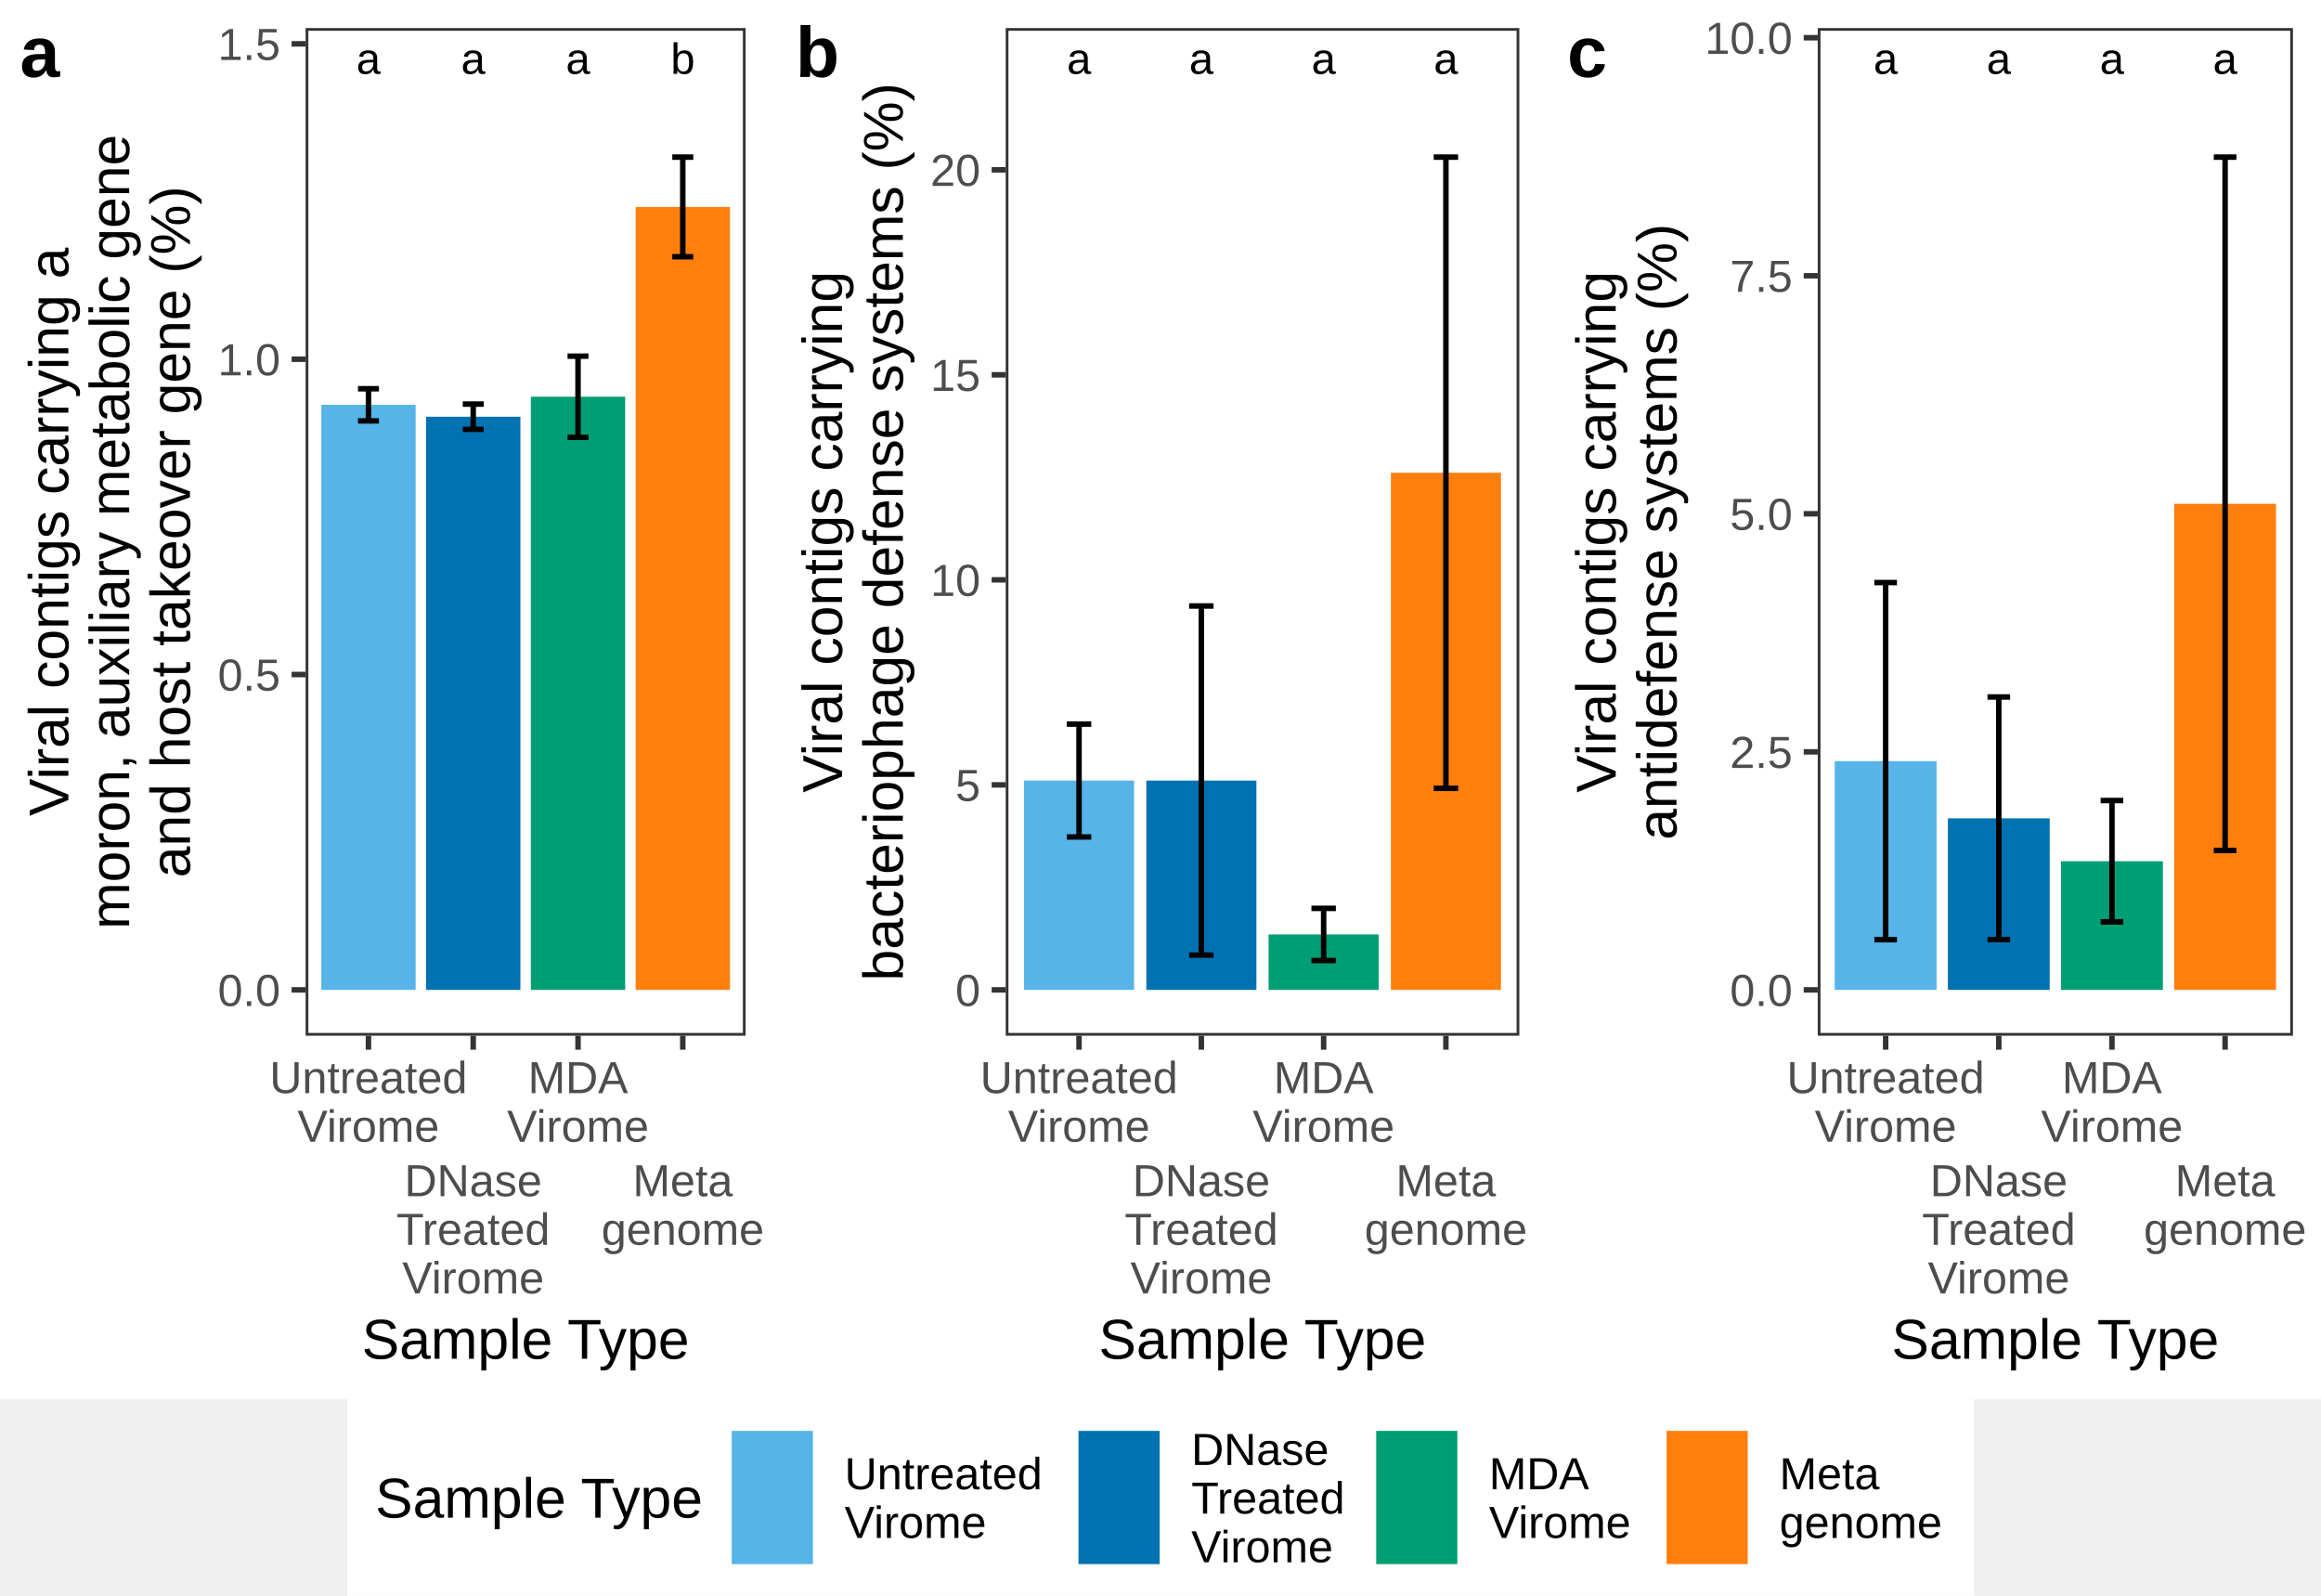
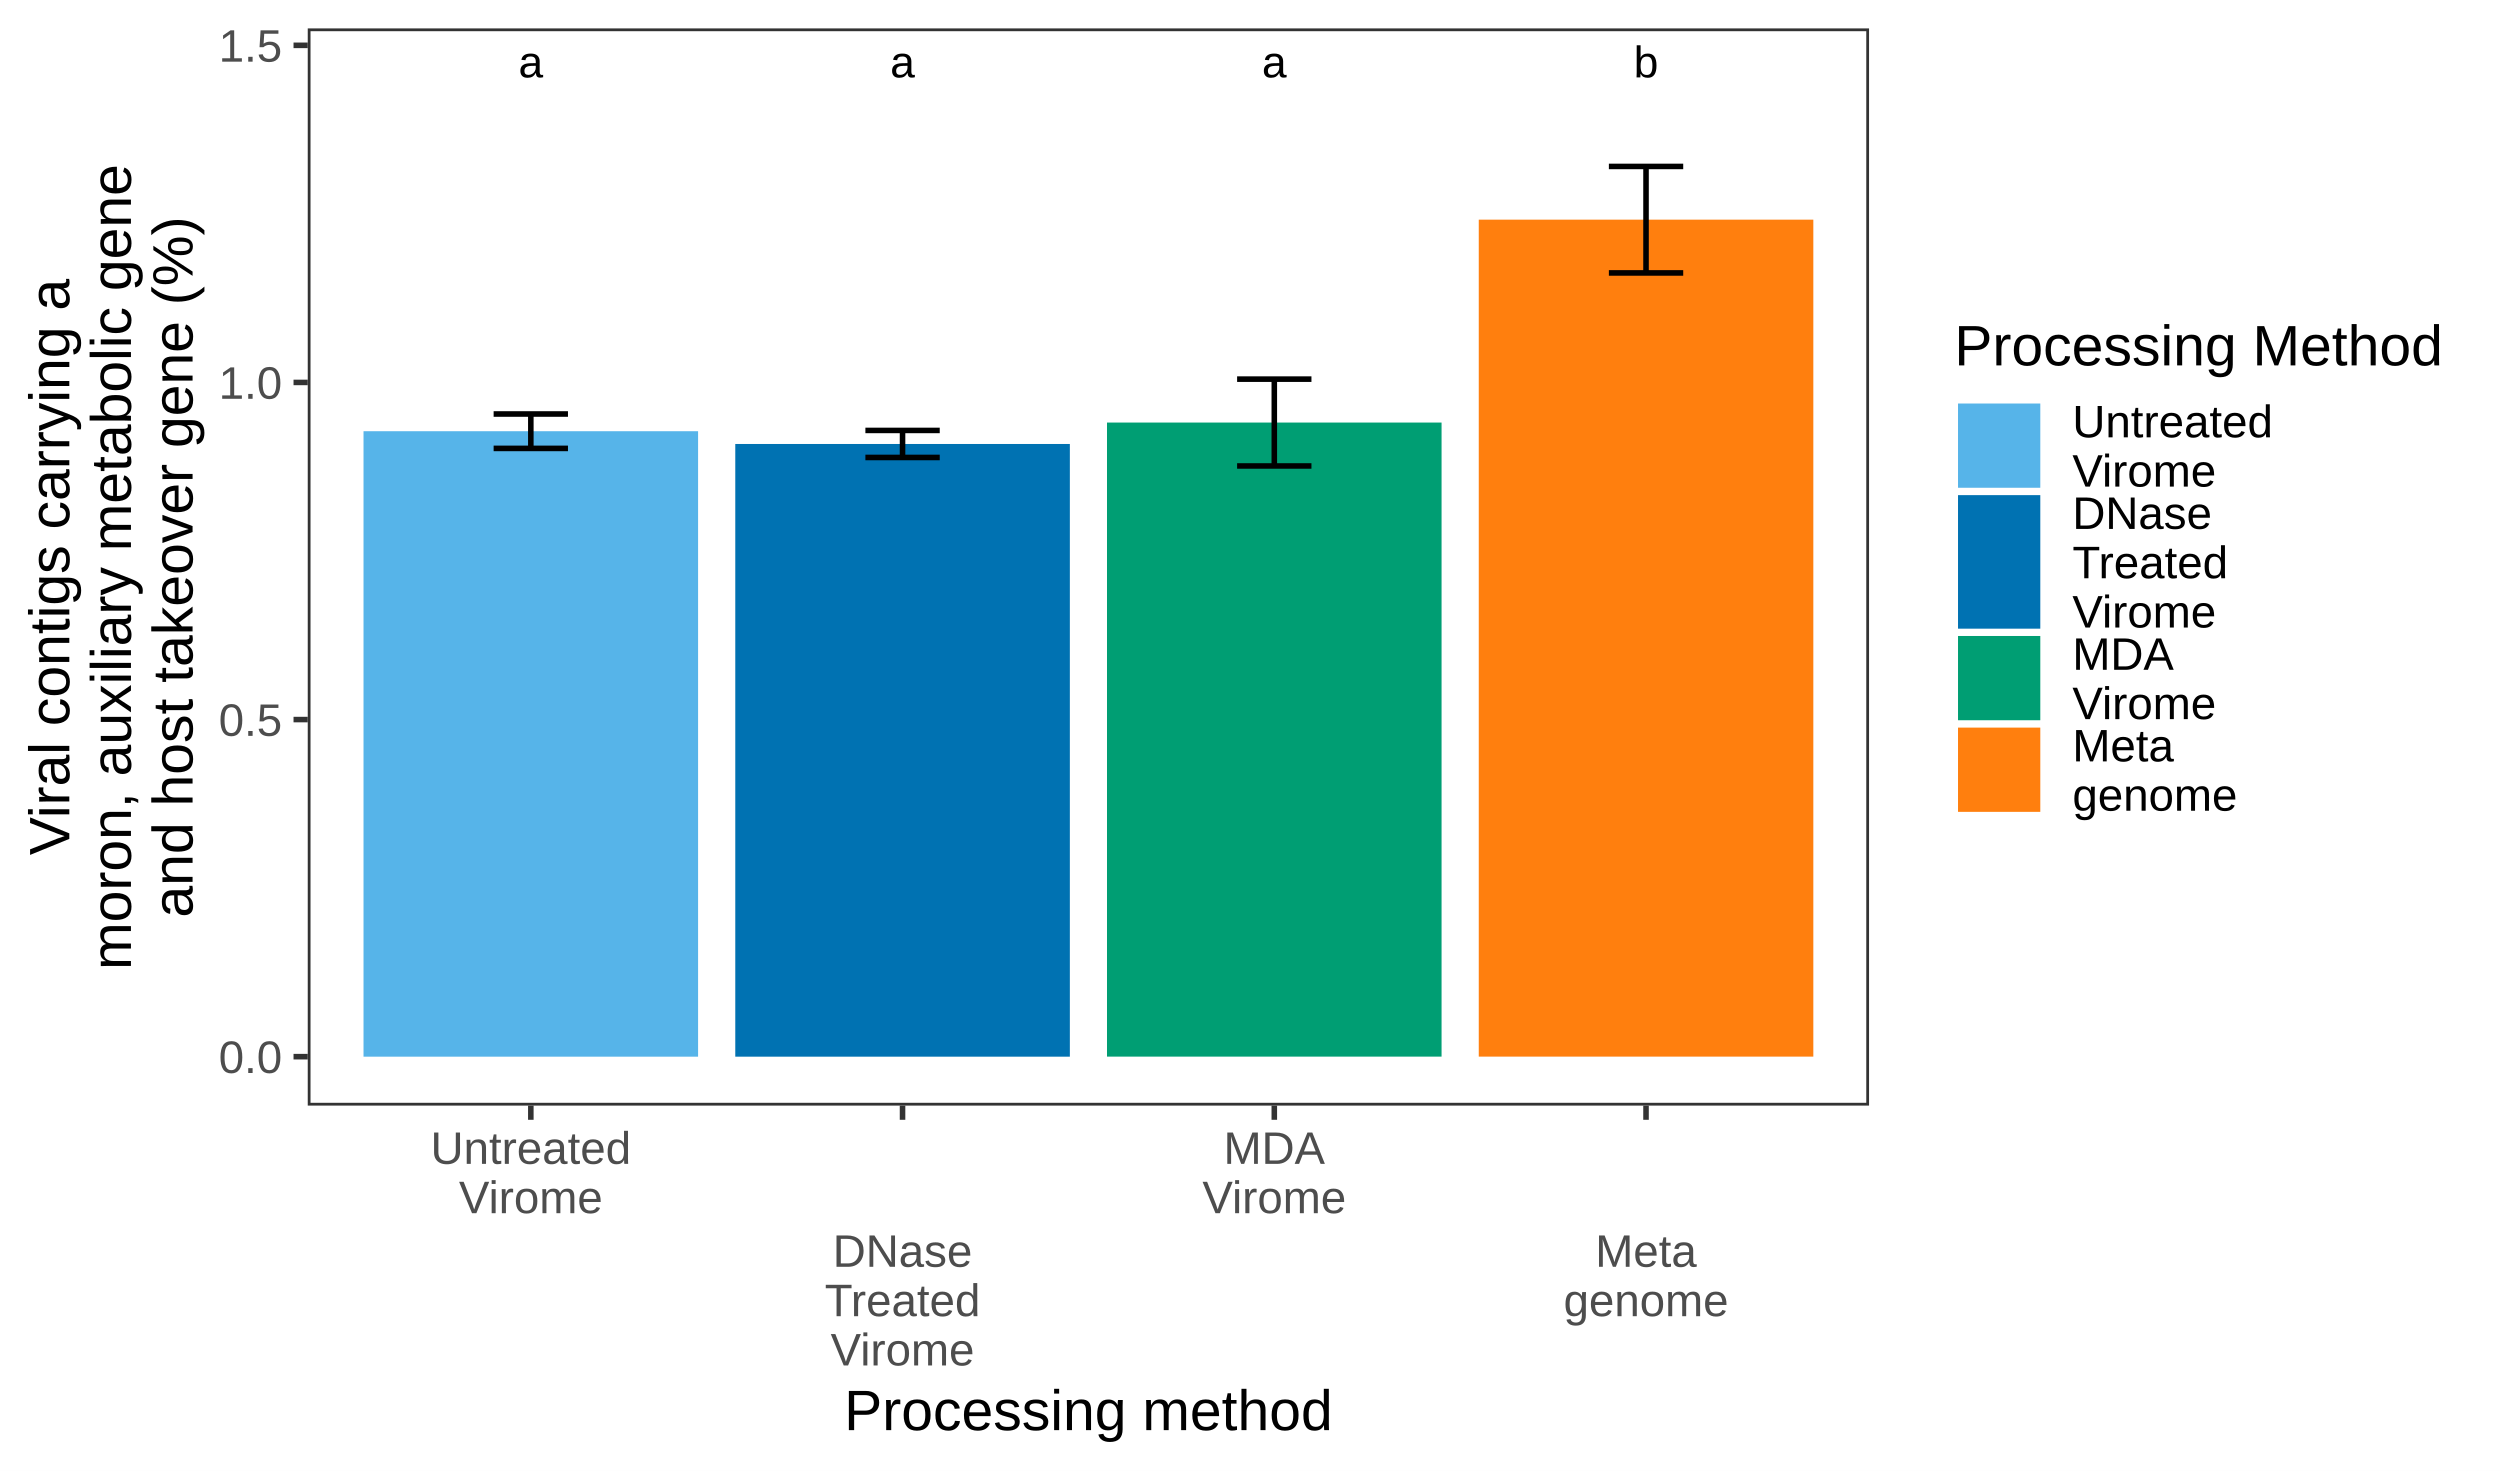
- <svg xmlns="http://www.w3.org/2000/svg" width="453.54pt" height="311.81pt" viewBox="0 0 453.54 311.81">
+ <svg xmlns="http://www.w3.org/2000/svg" width="481.89pt" height="283.46pt" viewBox="0 0 481.89 283.46">
  <g class="svglite">
    <defs>
      <style type="text/css">
    .svglite line, .svglite polyline, .svglite polygon, .svglite path, .svglite rect, .svglite circle {
      fill: none;
      stroke: #000000;
      stroke-linecap: round;
      stroke-linejoin: round;
      stroke-miterlimit: 10.00;
    }
    .svglite text {
      white-space: pre;
    }
    .svglite g.glyphgroup path {
      fill: inherit;
      stroke: none;
    }
  </style>
    </defs>
-     <rect width="100%" height="100%" style="stroke: none; fill: none;" />
+     <rect width="100%" height="100%" style="stroke: none; fill: #FFFFFF;" />
    <defs>
-       <clipPath id="cpMC4wMHw0NTMuNTR8MC4wMHwzMTEuODE=">
-         <rect x="0.00" y="0.00" width="453.54" height="311.81" />
+       <clipPath id="cpMC4wMHw0ODEuODl8MC4wMHwyODMuNDY=">
+         <rect x="0.00" y="0.00" width="481.89" height="283.46" />
      </clipPath>
    </defs>
-     <g clip-path="url(#cpMC4wMHw0NTMuNTR8MC4wMHwzMTEuODE=)">
- </g>
+     <g clip-path="url(#cpMC4wMHw0ODEuODl8MC4wMHwyODMuNDY=)">
+       <rect x="0.00" y="0.00" width="481.89" height="283.46" style="stroke-width: 1.07; stroke: #FFFFFF; fill: #FFFFFF;" />
+     </g>
    <defs>
-       <clipPath id="cpMC4wMHw0NTMuNTR8MC4wMHwyNzMuNDA=">
-         <rect x="0.00" y="0.00" width="453.54" height="273.40" />
+       <clipPath id="cpNTkuMzJ8MzYwLjI3fDUuNDh8MjEzLjEx">
+         <rect x="59.32" y="5.48" width="300.95" height="207.63" />
      </clipPath>
    </defs>
-     <g clip-path="url(#cpMC4wMHw0NTMuNTR8MC4wMHwyNzMuNDA=)">
- </g>
-     <g clip-path="url(#cpMC4wMHw0NTMuNTR8MC4wMHwzMTEuODE=)">
- </g>
-     <defs>
-       <clipPath id="cpMC4wMHwxNTEuMTh8MC4wMHwyNzMuNDA=">
-         <rect x="0" y="0.00" width="151.18" height="273.40" />
-       </clipPath>
-     </defs>
-     <g clip-path="url(#cpMC4wMHwxNTEuMTh8MC4wMHwyNzMuNDA=)">
-       <rect x="0.00" y="-0" width="151.18" height="273.40" style="stroke-width: 1.07; stroke: #FFFFFF; fill: #FFFFFF;" />
+     <g clip-path="url(#cpNTkuMzJ8MzYwLjI3fDUuNDh8MjEzLjEx)">
+       <rect x="59.32" y="5.48" width="300.95" height="207.63" style="stroke-width: 1.07; stroke: none; fill: #FFFFFF;" />
+       <rect x="70.07" y="83.12" width="64.49" height="120.56" style="stroke-width: 1.07; stroke: none; stroke-linecap: butt; stroke-linejoin: miter; fill: #56B4E9;" />
+       <rect x="141.73" y="85.58" width="64.49" height="118.10" style="stroke-width: 1.07; stroke: none; stroke-linecap: butt; stroke-linejoin: miter; fill: #0072B2;" />
+       <rect x="213.38" y="81.45" width="64.49" height="122.22" style="stroke-width: 1.07; stroke: none; stroke-linecap: butt; stroke-linejoin: miter; fill: #009E73;" />
+       <rect x="285.04" y="42.34" width="64.49" height="161.33" style="stroke-width: 1.07; stroke: none; stroke-linecap: butt; stroke-linejoin: miter; fill: #FF7F0E;" />
+       <polyline points="95.15,79.80 109.48,79.80 " style="stroke-width: 1.07; stroke-linecap: butt;" />
+       <polyline points="102.32,79.80 102.32,86.43 " style="stroke-width: 1.07; stroke-linecap: butt;" />
+       <polyline points="95.15,86.43 109.48,86.43 " style="stroke-width: 1.07; stroke-linecap: butt;" />
+       <polyline points="166.81,82.97 181.14,82.97 " style="stroke-width: 1.07; stroke-linecap: butt;" />
+       <polyline points="173.97,82.97 173.97,88.18 " style="stroke-width: 1.07; stroke-linecap: butt;" />
+       <polyline points="166.81,88.18 181.14,88.18 " style="stroke-width: 1.07; stroke-linecap: butt;" />
+       <polyline points="238.46,73.08 252.79,73.08 " style="stroke-width: 1.07; stroke-linecap: butt;" />
+       <polyline points="245.63,73.08 245.63,89.82 " style="stroke-width: 1.07; stroke-linecap: butt;" />
+       <polyline points="238.46,89.82 252.79,89.82 " style="stroke-width: 1.07; stroke-linecap: butt;" />
+       <polyline points="310.12,32.08 324.45,32.08 " style="stroke-width: 1.07; stroke-linecap: butt;" />
+       <polyline points="317.28,32.08 317.28,52.61 " style="stroke-width: 1.07; stroke-linecap: butt;" />
+       <polyline points="310.12,52.61 324.45,52.61 " style="stroke-width: 1.07; stroke-linecap: butt;" />
+       <text x="102.32" y="14.92" text-anchor="middle" style="font-size: 8.54px; font-family: &quot;Arial&quot;;" textLength="4.75px" lengthAdjust="spacingAndGlyphs">a</text>
+       <text x="173.97" y="14.92" text-anchor="middle" style="font-size: 8.54px; font-family: &quot;Arial&quot;;" textLength="4.75px" lengthAdjust="spacingAndGlyphs">a</text>
+       <text x="245.63" y="14.92" text-anchor="middle" style="font-size: 8.54px; font-family: &quot;Arial&quot;;" textLength="4.75px" lengthAdjust="spacingAndGlyphs">a</text>
+       <text x="317.28" y="14.92" text-anchor="middle" style="font-size: 8.54px; font-family: &quot;Arial&quot;;" textLength="4.75px" lengthAdjust="spacingAndGlyphs">b</text>
+       <rect x="59.32" y="5.48" width="300.95" height="207.63" style="stroke-width: 1.07; stroke: #333333;" />
    </g>
-     <g clip-path="url(#cpMC4wMHw0NTMuNTR8MC4wMHwzMTEuODE=)">
- </g>
-     <defs>
-       <clipPath id="cpNTkuNzJ8MTQ1LjcwfDUuNDh8MjAyLjM3">
-         <rect x="59.72" y="5.48" width="85.98" height="196.89" />
-       </clipPath>
-     </defs>
-     <g clip-path="url(#cpNTkuNzJ8MTQ1LjcwfDUuNDh8MjAyLjM3)">
-       <rect x="59.72" y="5.48" width="85.98" height="196.89" style="stroke-width: 1.07; stroke: none; fill: #FFFFFF;" />
-       <rect x="62.79" y="79.10" width="18.43" height="114.32" style="stroke-width: 1.07; stroke: none; stroke-linecap: butt; stroke-linejoin: miter; fill: #56B4E9;" />
-       <rect x="83.26" y="81.43" width="18.43" height="111.99" style="stroke-width: 1.07; stroke: none; stroke-linecap: butt; stroke-linejoin: miter; fill: #0072B2;" />
-       <rect x="103.73" y="77.52" width="18.43" height="115.90" style="stroke-width: 1.07; stroke: none; stroke-linecap: butt; stroke-linejoin: miter; fill: #009E73;" />
-       <rect x="124.21" y="40.44" width="18.43" height="152.98" style="stroke-width: 1.07; stroke: none; stroke-linecap: butt; stroke-linejoin: miter; fill: #FF7F0E;" />
-       <polyline points="69.95,75.96 74.05,75.96 " style="stroke-width: 1.07; stroke-linecap: butt;" />
-       <polyline points="72.00,75.96 72.00,82.24 " style="stroke-width: 1.07; stroke-linecap: butt;" />
-       <polyline points="69.95,82.24 74.05,82.24 " style="stroke-width: 1.07; stroke-linecap: butt;" />
-       <polyline points="90.43,78.96 94.52,78.96 " style="stroke-width: 1.07; stroke-linecap: butt;" />
-       <polyline points="92.47,78.96 92.47,83.90 " style="stroke-width: 1.07; stroke-linecap: butt;" />
-       <polyline points="90.43,83.90 94.52,83.90 " style="stroke-width: 1.07; stroke-linecap: butt;" />
-       <polyline points="110.90,69.59 114.99,69.59 " style="stroke-width: 1.07; stroke-linecap: butt;" />
-       <polyline points="112.95,69.59 112.95,85.46 " style="stroke-width: 1.07; stroke-linecap: butt;" />
-       <polyline points="110.90,85.46 114.99,85.46 " style="stroke-width: 1.07; stroke-linecap: butt;" />
-       <polyline points="131.37,30.70 135.47,30.70 " style="stroke-width: 1.07; stroke-linecap: butt;" />
-       <polyline points="133.42,30.70 133.42,50.17 " style="stroke-width: 1.07; stroke-linecap: butt;" />
-       <polyline points="131.37,50.17 135.47,50.17 " style="stroke-width: 1.07; stroke-linecap: butt;" />
-       <text x="72.00" y="14.43" text-anchor="middle" style="font-size: 8.54px; font-family: &quot;Arial&quot;;" textLength="4.75px" lengthAdjust="spacingAndGlyphs">a</text>
-       <text x="92.47" y="14.43" text-anchor="middle" style="font-size: 8.54px; font-family: &quot;Arial&quot;;" textLength="4.75px" lengthAdjust="spacingAndGlyphs">a</text>
-       <text x="112.95" y="14.43" text-anchor="middle" style="font-size: 8.54px; font-family: &quot;Arial&quot;;" textLength="4.75px" lengthAdjust="spacingAndGlyphs">a</text>
-       <text x="133.42" y="14.43" text-anchor="middle" style="font-size: 8.54px; font-family: &quot;Arial&quot;;" textLength="4.75px" lengthAdjust="spacingAndGlyphs">b</text>
-       <rect x="59.72" y="5.48" width="85.98" height="196.89" style="stroke-width: 1.07; stroke: #333333;" />
-     </g>
-     <g clip-path="url(#cpMC4wMHw0NTMuNTR8MC4wMHwzMTEuODE=)">
-       <text x="54.79" y="196.57" text-anchor="end" style="font-size: 8.80px;fill: #4D4D4D; font-family: &quot;Arial&quot;;" textLength="12.22px" lengthAdjust="spacingAndGlyphs">0.0</text>
-       <text x="54.79" y="134.95" text-anchor="end" style="font-size: 8.80px;fill: #4D4D4D; font-family: &quot;Arial&quot;;" textLength="12.22px" lengthAdjust="spacingAndGlyphs">0.5</text>
-       <text x="54.79" y="73.34" text-anchor="end" style="font-size: 8.80px;fill: #4D4D4D; font-family: &quot;Arial&quot;;" textLength="12.22px" lengthAdjust="spacingAndGlyphs">1.0</text>
-       <text x="54.79" y="11.72" text-anchor="end" style="font-size: 8.80px;fill: #4D4D4D; font-family: &quot;Arial&quot;;" textLength="12.22px" lengthAdjust="spacingAndGlyphs">1.5</text>
-       <polyline points="56.98,193.42 59.72,193.42 " style="stroke-width: 1.07; stroke: #333333; stroke-linecap: butt;" />
-       <polyline points="56.98,131.80 59.72,131.80 " style="stroke-width: 1.07; stroke: #333333; stroke-linecap: butt;" />
-       <polyline points="56.98,70.19 59.72,70.19 " style="stroke-width: 1.07; stroke: #333333; stroke-linecap: butt;" />
-       <polyline points="56.98,8.57 59.72,8.57 " style="stroke-width: 1.07; stroke: #333333; stroke-linecap: butt;" />
-       <polyline points="72.00,205.11 72.00,202.37 " style="stroke-width: 1.07; stroke: #333333; stroke-linecap: butt;" />
-       <polyline points="92.47,205.11 92.47,202.37 " style="stroke-width: 1.07; stroke: #333333; stroke-linecap: butt;" />
-       <polyline points="112.95,205.11 112.95,202.37 " style="stroke-width: 1.07; stroke: #333333; stroke-linecap: butt;" />
-       <polyline points="133.42,205.11 133.42,202.37 " style="stroke-width: 1.07; stroke: #333333; stroke-linecap: butt;" />
-       <text x="72.00" y="213.60" text-anchor="middle" style="font-size: 8.80px;fill: #4D4D4D; font-family: &quot;Arial&quot;;" textLength="38.61px" lengthAdjust="spacingAndGlyphs">Untreated</text>
-       <text x="72.00" y="223.10" text-anchor="middle" style="font-size: 8.80px;fill: #4D4D4D; font-family: &quot;Arial&quot;;" textLength="27.70px" lengthAdjust="spacingAndGlyphs">Virome</text>
-       <text x="112.95" y="213.60" text-anchor="middle" style="font-size: 8.80px;fill: #4D4D4D; font-family: &quot;Arial&quot;;" textLength="19.56px" lengthAdjust="spacingAndGlyphs">MDA</text>
-       <text x="112.95" y="223.10" text-anchor="middle" style="font-size: 8.80px;fill: #4D4D4D; font-family: &quot;Arial&quot;;" textLength="27.70px" lengthAdjust="spacingAndGlyphs">Virome</text>
-       <text x="92.47" y="233.74" text-anchor="middle" style="font-size: 8.80px;fill: #4D4D4D; font-family: &quot;Arial&quot;;" textLength="26.91px" lengthAdjust="spacingAndGlyphs">DNase</text>
-       <text x="92.47" y="243.24" text-anchor="middle" style="font-size: 8.80px;fill: #4D4D4D; font-family: &quot;Arial&quot;;" textLength="29.97px" lengthAdjust="spacingAndGlyphs">Treated</text>
-       <text x="92.47" y="252.74" text-anchor="middle" style="font-size: 8.80px;fill: #4D4D4D; font-family: &quot;Arial&quot;;" textLength="27.70px" lengthAdjust="spacingAndGlyphs">Virome</text>
-       <text x="133.42" y="233.74" text-anchor="middle" style="font-size: 8.80px;fill: #4D4D4D; font-family: &quot;Arial&quot;;" textLength="19.55px" lengthAdjust="spacingAndGlyphs">Meta</text>
-       <text x="133.42" y="243.24" text-anchor="middle" style="font-size: 8.80px;fill: #4D4D4D; font-family: &quot;Arial&quot;;" textLength="31.78px" lengthAdjust="spacingAndGlyphs">genome</text>
-       <text x="102.71" y="265.50" text-anchor="middle" style="font-size: 11.00px; font-family: &quot;Arial&quot;;" textLength="64.03px" lengthAdjust="spacingAndGlyphs">Sample Type</text>
-       <text transform="translate(13.36,103.92) rotate(-90)" text-anchor="middle" style="font-size: 11.00px; font-family: &quot;Arial&quot;;" textLength="111.11px" lengthAdjust="spacingAndGlyphs">Viral contigs carrying a</text>
-       <text transform="translate(25.24,103.92) rotate(-90)" text-anchor="middle" style="font-size: 11.00px; font-family: &quot;Arial&quot;;" textLength="155.38px" lengthAdjust="spacingAndGlyphs">moron, auxiliary metabolic gene</text>
-       <text transform="translate(37.12,103.92) rotate(-90)" text-anchor="middle" style="font-size: 11.00px; font-family: &quot;Arial&quot;;" textLength="135.25px" lengthAdjust="spacingAndGlyphs">and host takeover gene (%)</text>
-       <text x="3.89" y="15.03" style="font-size: 14.00px; font-weight: bold; font-family: &quot;Arial&quot;;" textLength="7.78px" lengthAdjust="spacingAndGlyphs">a</text>
-     </g>
-     <defs>
-       <clipPath id="cpMTUxLjE4fDMwMi4zNnwwLjAwfDI3My40MA==">
-         <rect x="151.18" y="0.00" width="151.18" height="273.40" />
-       </clipPath>
-     </defs>
-     <g clip-path="url(#cpMTUxLjE4fDMwMi4zNnwwLjAwfDI3My40MA==)">
-       <rect x="151.18" y="-0" width="151.18" height="273.40" style="stroke-width: 1.07; stroke: #FFFFFF; fill: #FFFFFF;" />
-     </g>
-     <g clip-path="url(#cpMC4wMHw0NTMuNTR8MC4wMHwzMTEuODE=)">
- </g>
-     <defs>
-       <clipPath id="cpMTk2LjUyfDI5Ni44OHw1LjQ4fDIwMi4zNw==">
-         <rect x="196.52" y="5.48" width="100.37" height="196.89" />
-       </clipPath>
-     </defs>
-     <g clip-path="url(#cpMTk2LjUyfDI5Ni44OHw1LjQ4fDIwMi4zNw==)">
-       <rect x="196.52" y="5.48" width="100.37" height="196.89" style="stroke-width: 1.07; stroke: none; fill: #FFFFFF;" />
-       <rect x="200.10" y="152.52" width="21.51" height="40.90" style="stroke-width: 1.07; stroke: none; stroke-linecap: butt; stroke-linejoin: miter; fill: #56B4E9;" />
-       <rect x="224.00" y="152.52" width="21.51" height="40.90" style="stroke-width: 1.07; stroke: none; stroke-linecap: butt; stroke-linejoin: miter; fill: #0072B2;" />
-       <rect x="247.89" y="182.59" width="21.51" height="10.83" style="stroke-width: 1.07; stroke: none; stroke-linecap: butt; stroke-linejoin: miter; fill: #009E73;" />
-       <rect x="271.79" y="92.37" width="21.51" height="101.05" style="stroke-width: 1.07; stroke: none; stroke-linecap: butt; stroke-linejoin: miter; fill: #FF7F0E;" />
-       <polyline points="208.46,141.49 213.24,141.49 " style="stroke-width: 1.07; stroke-linecap: butt;" />
-       <polyline points="210.85,141.49 210.85,163.54 " style="stroke-width: 1.07; stroke-linecap: butt;" />
-       <polyline points="208.46,163.54 213.24,163.54 " style="stroke-width: 1.07; stroke-linecap: butt;" />
-       <polyline points="232.36,118.41 237.14,118.41 " style="stroke-width: 1.07; stroke-linecap: butt;" />
-       <polyline points="234.75,118.41 234.75,186.63 " style="stroke-width: 1.07; stroke-linecap: butt;" />
-       <polyline points="232.36,186.63 237.14,186.63 " style="stroke-width: 1.07; stroke-linecap: butt;" />
-       <polyline points="256.26,177.49 261.04,177.49 " style="stroke-width: 1.07; stroke-linecap: butt;" />
-       <polyline points="258.65,177.49 258.65,187.69 " style="stroke-width: 1.07; stroke-linecap: butt;" />
-       <polyline points="256.26,187.69 261.04,187.69 " style="stroke-width: 1.07; stroke-linecap: butt;" />
-       <polyline points="280.16,30.70 284.93,30.70 " style="stroke-width: 1.07; stroke-linecap: butt;" />
-       <polyline points="282.54,30.70 282.54,154.04 " style="stroke-width: 1.07; stroke-linecap: butt;" />
-       <polyline points="280.16,154.04 284.93,154.04 " style="stroke-width: 1.07; stroke-linecap: butt;" />
-       <text x="210.85" y="14.43" text-anchor="middle" style="font-size: 8.54px; font-family: &quot;Arial&quot;;" textLength="4.75px" lengthAdjust="spacingAndGlyphs">a</text>
-       <text x="234.75" y="14.43" text-anchor="middle" style="font-size: 8.54px; font-family: &quot;Arial&quot;;" textLength="4.75px" lengthAdjust="spacingAndGlyphs">a</text>
-       <text x="258.65" y="14.43" text-anchor="middle" style="font-size: 8.54px; font-family: &quot;Arial&quot;;" textLength="4.75px" lengthAdjust="spacingAndGlyphs">a</text>
-       <text x="282.54" y="14.43" text-anchor="middle" style="font-size: 8.54px; font-family: &quot;Arial&quot;;" textLength="4.75px" lengthAdjust="spacingAndGlyphs">a</text>
-       <rect x="196.52" y="5.48" width="100.37" height="196.89" style="stroke-width: 1.07; stroke: #333333;" />
-     </g>
-     <g clip-path="url(#cpMC4wMHw0NTMuNTR8MC4wMHwzMTEuODE=)">
-       <text x="191.59" y="196.57" text-anchor="end" style="font-size: 8.80px;fill: #4D4D4D; font-family: &quot;Arial&quot;;" textLength="4.89px" lengthAdjust="spacingAndGlyphs">0</text>
-       <text x="191.59" y="156.51" text-anchor="end" style="font-size: 8.80px;fill: #4D4D4D; font-family: &quot;Arial&quot;;" textLength="4.89px" lengthAdjust="spacingAndGlyphs">5</text>
-       <text x="191.59" y="116.45" text-anchor="end" style="font-size: 8.80px;fill: #4D4D4D; font-family: &quot;Arial&quot;;" textLength="9.78px" lengthAdjust="spacingAndGlyphs">10</text>
-       <text x="191.59" y="76.39" text-anchor="end" style="font-size: 8.80px;fill: #4D4D4D; font-family: &quot;Arial&quot;;" textLength="9.78px" lengthAdjust="spacingAndGlyphs">15</text>
-       <text x="191.59" y="36.33" text-anchor="end" style="font-size: 8.80px;fill: #4D4D4D; font-family: &quot;Arial&quot;;" textLength="9.78px" lengthAdjust="spacingAndGlyphs">20</text>
-       <polyline points="193.78,193.42 196.52,193.42 " style="stroke-width: 1.07; stroke: #333333; stroke-linecap: butt;" />
-       <polyline points="193.78,153.36 196.52,153.36 " style="stroke-width: 1.07; stroke: #333333; stroke-linecap: butt;" />
-       <polyline points="193.78,113.30 196.52,113.30 " style="stroke-width: 1.07; stroke: #333333; stroke-linecap: butt;" />
-       <polyline points="193.78,73.24 196.52,73.24 " style="stroke-width: 1.07; stroke: #333333; stroke-linecap: butt;" />
-       <polyline points="193.78,33.18 196.52,33.18 " style="stroke-width: 1.07; stroke: #333333; stroke-linecap: butt;" />
-       <polyline points="210.85,205.11 210.85,202.37 " style="stroke-width: 1.07; stroke: #333333; stroke-linecap: butt;" />
-       <polyline points="234.75,205.11 234.75,202.37 " style="stroke-width: 1.07; stroke: #333333; stroke-linecap: butt;" />
-       <polyline points="258.65,205.11 258.65,202.37 " style="stroke-width: 1.07; stroke: #333333; stroke-linecap: butt;" />
-       <polyline points="282.54,205.11 282.54,202.37 " style="stroke-width: 1.07; stroke: #333333; stroke-linecap: butt;" />
-       <text x="210.85" y="213.60" text-anchor="middle" style="font-size: 8.80px;fill: #4D4D4D; font-family: &quot;Arial&quot;;" textLength="38.61px" lengthAdjust="spacingAndGlyphs">Untreated</text>
-       <text x="210.85" y="223.10" text-anchor="middle" style="font-size: 8.80px;fill: #4D4D4D; font-family: &quot;Arial&quot;;" textLength="27.70px" lengthAdjust="spacingAndGlyphs">Virome</text>
-       <text x="258.65" y="213.60" text-anchor="middle" style="font-size: 8.80px;fill: #4D4D4D; font-family: &quot;Arial&quot;;" textLength="19.56px" lengthAdjust="spacingAndGlyphs">MDA</text>
-       <text x="258.65" y="223.10" text-anchor="middle" style="font-size: 8.80px;fill: #4D4D4D; font-family: &quot;Arial&quot;;" textLength="27.70px" lengthAdjust="spacingAndGlyphs">Virome</text>
-       <text x="234.75" y="233.74" text-anchor="middle" style="font-size: 8.80px;fill: #4D4D4D; font-family: &quot;Arial&quot;;" textLength="26.91px" lengthAdjust="spacingAndGlyphs">DNase</text>
-       <text x="234.75" y="243.24" text-anchor="middle" style="font-size: 8.80px;fill: #4D4D4D; font-family: &quot;Arial&quot;;" textLength="29.97px" lengthAdjust="spacingAndGlyphs">Treated</text>
-       <text x="234.75" y="252.74" text-anchor="middle" style="font-size: 8.80px;fill: #4D4D4D; font-family: &quot;Arial&quot;;" textLength="27.70px" lengthAdjust="spacingAndGlyphs">Virome</text>
-       <text x="282.54" y="233.74" text-anchor="middle" style="font-size: 8.80px;fill: #4D4D4D; font-family: &quot;Arial&quot;;" textLength="19.55px" lengthAdjust="spacingAndGlyphs">Meta</text>
-       <text x="282.54" y="243.24" text-anchor="middle" style="font-size: 8.80px;fill: #4D4D4D; font-family: &quot;Arial&quot;;" textLength="31.78px" lengthAdjust="spacingAndGlyphs">genome</text>
-       <text x="246.70" y="265.50" text-anchor="middle" style="font-size: 11.00px; font-family: &quot;Arial&quot;;" textLength="64.03px" lengthAdjust="spacingAndGlyphs">Sample Type</text>
-       <text transform="translate(164.54,103.92) rotate(-90)" text-anchor="middle" style="font-size: 11.00px; font-family: &quot;Arial&quot;;" textLength="101.92px" lengthAdjust="spacingAndGlyphs">Viral contigs carrying</text>
-       <text transform="translate(176.42,103.92) rotate(-90)" text-anchor="middle" style="font-size: 11.00px; font-family: &quot;Arial&quot;;" textLength="178.66px" lengthAdjust="spacingAndGlyphs"> bacteriophage defense systems (%)</text>
-       <text x="155.45" y="15.03" style="font-size: 14.00px; font-weight: bold; font-family: &quot;Arial&quot;;" textLength="8.55px" lengthAdjust="spacingAndGlyphs">b</text>
-     </g>
-     <defs>
-       <clipPath id="cpMzAyLjM2fDQ1My41NHwwLjAwfDI3My40MA==">
-         <rect x="302.36" y="0.00" width="151.18" height="273.40" />
-       </clipPath>
-     </defs>
-     <g clip-path="url(#cpMzAyLjM2fDQ1My41NHwwLjAwfDI3My40MA==)">
-       <rect x="302.36" y="-0" width="151.18" height="273.40" style="stroke-width: 1.07; stroke: #FFFFFF; fill: #FFFFFF;" />
-     </g>
-     <g clip-path="url(#cpMC4wMHw0NTMuNTR8MC4wMHwzMTEuODE=)">
- </g>
-     <defs>
-       <clipPath id="cpMzU1LjIwfDQ0OC4wNnw1LjQ4fDIwMi4zNw==">
-         <rect x="355.20" y="5.48" width="92.86" height="196.89" />
-       </clipPath>
-     </defs>
-     <g clip-path="url(#cpMzU1LjIwfDQ0OC4wNnw1LjQ4fDIwMi4zNw==)">
-       <rect x="355.20" y="5.48" width="92.86" height="196.89" style="stroke-width: 1.07; stroke: none; fill: #FFFFFF;" />
-       <rect x="358.52" y="148.72" width="19.90" height="44.70" style="stroke-width: 1.07; stroke: none; stroke-linecap: butt; stroke-linejoin: miter; fill: #56B4E9;" />
-       <rect x="380.63" y="159.90" width="19.90" height="33.52" style="stroke-width: 1.07; stroke: none; stroke-linecap: butt; stroke-linejoin: miter; fill: #0072B2;" />
-       <rect x="402.74" y="168.28" width="19.90" height="25.14" style="stroke-width: 1.07; stroke: none; stroke-linecap: butt; stroke-linejoin: miter; fill: #009E73;" />
-       <rect x="424.85" y="98.44" width="19.90" height="94.98" style="stroke-width: 1.07; stroke: none; stroke-linecap: butt; stroke-linejoin: miter; fill: #FF7F0E;" />
-       <polyline points="366.26,113.83 370.68,113.83 " style="stroke-width: 1.07; stroke-linecap: butt;" />
-       <polyline points="368.47,113.83 368.47,183.61 " style="stroke-width: 1.07; stroke-linecap: butt;" />
-       <polyline points="366.26,183.61 370.68,183.61 " style="stroke-width: 1.07; stroke-linecap: butt;" />
-       <polyline points="388.37,136.19 392.79,136.19 " style="stroke-width: 1.07; stroke-linecap: butt;" />
-       <polyline points="390.58,136.19 390.58,183.60 " style="stroke-width: 1.07; stroke-linecap: butt;" />
-       <polyline points="388.37,183.60 392.79,183.60 " style="stroke-width: 1.07; stroke-linecap: butt;" />
-       <polyline points="410.48,156.42 414.90,156.42 " style="stroke-width: 1.07; stroke-linecap: butt;" />
-       <polyline points="412.69,156.42 412.69,180.13 " style="stroke-width: 1.07; stroke-linecap: butt;" />
-       <polyline points="410.48,180.13 414.90,180.13 " style="stroke-width: 1.07; stroke-linecap: butt;" />
-       <polyline points="432.59,30.70 437.01,30.70 " style="stroke-width: 1.07; stroke-linecap: butt;" />
-       <polyline points="434.80,30.70 434.80,166.18 " style="stroke-width: 1.07; stroke-linecap: butt;" />
-       <polyline points="432.59,166.18 437.01,166.18 " style="stroke-width: 1.07; stroke-linecap: butt;" />
-       <text x="368.47" y="14.43" text-anchor="middle" style="font-size: 8.54px; font-family: &quot;Arial&quot;;" textLength="4.75px" lengthAdjust="spacingAndGlyphs">a</text>
-       <text x="390.58" y="14.43" text-anchor="middle" style="font-size: 8.54px; font-family: &quot;Arial&quot;;" textLength="4.75px" lengthAdjust="spacingAndGlyphs">a</text>
-       <text x="412.69" y="14.43" text-anchor="middle" style="font-size: 8.54px; font-family: &quot;Arial&quot;;" textLength="4.75px" lengthAdjust="spacingAndGlyphs">a</text>
-       <text x="434.80" y="14.43" text-anchor="middle" style="font-size: 8.54px; font-family: &quot;Arial&quot;;" textLength="4.75px" lengthAdjust="spacingAndGlyphs">a</text>
-       <rect x="355.20" y="5.48" width="92.86" height="196.89" style="stroke-width: 1.07; stroke: #333333;" />
-     </g>
-     <g clip-path="url(#cpMC4wMHw0NTMuNTR8MC4wMHwzMTEuODE=)">
-       <text x="350.27" y="196.57" text-anchor="end" style="font-size: 8.80px;fill: #4D4D4D; font-family: &quot;Arial&quot;;" textLength="12.22px" lengthAdjust="spacingAndGlyphs">0.0</text>
-       <text x="350.27" y="150.06" text-anchor="end" style="font-size: 8.80px;fill: #4D4D4D; font-family: &quot;Arial&quot;;" textLength="12.22px" lengthAdjust="spacingAndGlyphs">2.5</text>
-       <text x="350.27" y="103.54" text-anchor="end" style="font-size: 8.80px;fill: #4D4D4D; font-family: &quot;Arial&quot;;" textLength="12.22px" lengthAdjust="spacingAndGlyphs">5.0</text>
-       <text x="350.27" y="57.03" text-anchor="end" style="font-size: 8.80px;fill: #4D4D4D; font-family: &quot;Arial&quot;;" textLength="12.22px" lengthAdjust="spacingAndGlyphs">7.5</text>
-       <text x="350.27" y="10.52" text-anchor="end" style="font-size: 8.80px;fill: #4D4D4D; font-family: &quot;Arial&quot;;" textLength="17.11px" lengthAdjust="spacingAndGlyphs">10.0</text>
-       <polyline points="352.46,193.42 355.20,193.42 " style="stroke-width: 1.07; stroke: #333333; stroke-linecap: butt;" />
-       <polyline points="352.46,146.91 355.20,146.91 " style="stroke-width: 1.07; stroke: #333333; stroke-linecap: butt;" />
-       <polyline points="352.46,100.39 355.20,100.39 " style="stroke-width: 1.07; stroke: #333333; stroke-linecap: butt;" />
-       <polyline points="352.46,53.88 355.20,53.88 " style="stroke-width: 1.07; stroke: #333333; stroke-linecap: butt;" />
-       <polyline points="352.46,7.37 355.20,7.37 " style="stroke-width: 1.07; stroke: #333333; stroke-linecap: butt;" />
-       <polyline points="368.47,205.11 368.47,202.37 " style="stroke-width: 1.07; stroke: #333333; stroke-linecap: butt;" />
-       <polyline points="390.58,205.11 390.58,202.37 " style="stroke-width: 1.07; stroke: #333333; stroke-linecap: butt;" />
-       <polyline points="412.69,205.11 412.69,202.37 " style="stroke-width: 1.07; stroke: #333333; stroke-linecap: butt;" />
-       <polyline points="434.80,205.11 434.80,202.37 " style="stroke-width: 1.07; stroke: #333333; stroke-linecap: butt;" />
-       <text x="368.47" y="213.60" text-anchor="middle" style="font-size: 8.80px;fill: #4D4D4D; font-family: &quot;Arial&quot;;" textLength="38.61px" lengthAdjust="spacingAndGlyphs">Untreated</text>
-       <text x="368.47" y="223.10" text-anchor="middle" style="font-size: 8.80px;fill: #4D4D4D; font-family: &quot;Arial&quot;;" textLength="27.70px" lengthAdjust="spacingAndGlyphs">Virome</text>
-       <text x="412.69" y="213.60" text-anchor="middle" style="font-size: 8.80px;fill: #4D4D4D; font-family: &quot;Arial&quot;;" textLength="19.56px" lengthAdjust="spacingAndGlyphs">MDA</text>
-       <text x="412.69" y="223.10" text-anchor="middle" style="font-size: 8.80px;fill: #4D4D4D; font-family: &quot;Arial&quot;;" textLength="27.70px" lengthAdjust="spacingAndGlyphs">Virome</text>
-       <text x="390.58" y="233.74" text-anchor="middle" style="font-size: 8.80px;fill: #4D4D4D; font-family: &quot;Arial&quot;;" textLength="26.91px" lengthAdjust="spacingAndGlyphs">DNase</text>
-       <text x="390.58" y="243.24" text-anchor="middle" style="font-size: 8.80px;fill: #4D4D4D; font-family: &quot;Arial&quot;;" textLength="29.97px" lengthAdjust="spacingAndGlyphs">Treated</text>
-       <text x="390.58" y="252.74" text-anchor="middle" style="font-size: 8.80px;fill: #4D4D4D; font-family: &quot;Arial&quot;;" textLength="27.70px" lengthAdjust="spacingAndGlyphs">Virome</text>
-       <text x="434.80" y="233.74" text-anchor="middle" style="font-size: 8.80px;fill: #4D4D4D; font-family: &quot;Arial&quot;;" textLength="19.55px" lengthAdjust="spacingAndGlyphs">Meta</text>
-       <text x="434.80" y="243.24" text-anchor="middle" style="font-size: 8.80px;fill: #4D4D4D; font-family: &quot;Arial&quot;;" textLength="31.78px" lengthAdjust="spacingAndGlyphs">genome</text>
-       <text x="401.63" y="265.50" text-anchor="middle" style="font-size: 11.00px; font-family: &quot;Arial&quot;;" textLength="64.03px" lengthAdjust="spacingAndGlyphs">Sample Type</text>
-       <text transform="translate(315.72,103.92) rotate(-90)" text-anchor="middle" style="font-size: 11.00px; font-family: &quot;Arial&quot;;" textLength="101.92px" lengthAdjust="spacingAndGlyphs">Viral contigs carrying</text>
-       <text transform="translate(327.60,103.92) rotate(-90)" text-anchor="middle" style="font-size: 11.00px; font-family: &quot;Arial&quot;;" textLength="120.50px" lengthAdjust="spacingAndGlyphs">antidefense systems (%)</text>
-       <text x="306.25" y="15.03" style="font-size: 14.00px; font-weight: bold; font-family: &quot;Arial&quot;;" textLength="7.78px" lengthAdjust="spacingAndGlyphs">c</text>
-       <rect x="67.84" y="273.40" width="317.87" height="38.41" style="stroke-width: 1.07; stroke: none; fill: #FFFFFF;" />
-       <text x="73.32" y="296.54" style="font-size: 11.00px; font-family: &quot;Arial&quot;;" textLength="64.03px" lengthAdjust="spacingAndGlyphs">Sample Type</text>
-       <rect x="142.28" y="278.88" width="17.28" height="27.45" style="stroke-width: 1.07; stroke: none; fill: #FFFFFF;" />
-       <rect x="142.99" y="279.59" width="15.86" height="26.03" style="stroke-width: 1.07; stroke: none; stroke-linecap: butt; stroke-linejoin: miter; fill: #56B4E9;" />
-       <rect x="210.04" y="278.88" width="17.28" height="27.45" style="stroke-width: 1.07; stroke: none; fill: #FFFFFF;" />
-       <rect x="210.74" y="279.59" width="15.86" height="26.03" style="stroke-width: 1.07; stroke: none; stroke-linecap: butt; stroke-linejoin: miter; fill: #0072B2;" />
-       <rect x="268.21" y="278.88" width="17.28" height="27.45" style="stroke-width: 1.07; stroke: none; fill: #FFFFFF;" />
-       <rect x="268.92" y="279.59" width="15.86" height="26.03" style="stroke-width: 1.07; stroke: none; stroke-linecap: butt; stroke-linejoin: miter; fill: #009E73;" />
-       <rect x="324.95" y="278.88" width="17.28" height="27.45" style="stroke-width: 1.07; stroke: none; fill: #FFFFFF;" />
-       <rect x="325.66" y="279.59" width="15.86" height="26.03" style="stroke-width: 1.07; stroke: none; stroke-linecap: butt; stroke-linejoin: miter; fill: #FF7F0E;" />
-       <text x="165.04" y="291.00" style="font-size: 8.80px; font-family: &quot;Arial&quot;;" textLength="38.61px" lengthAdjust="spacingAndGlyphs">Untreated</text>
-       <text x="165.04" y="300.51" style="font-size: 8.80px; font-family: &quot;Arial&quot;;" textLength="27.70px" lengthAdjust="spacingAndGlyphs">Virome</text>
-       <text x="232.79" y="286.25" style="font-size: 8.80px; font-family: &quot;Arial&quot;;" textLength="26.91px" lengthAdjust="spacingAndGlyphs">DNase</text>
-       <text x="232.79" y="295.76" style="font-size: 8.80px; font-family: &quot;Arial&quot;;" textLength="29.97px" lengthAdjust="spacingAndGlyphs">Treated</text>
-       <text x="232.79" y="305.26" style="font-size: 8.80px; font-family: &quot;Arial&quot;;" textLength="27.70px" lengthAdjust="spacingAndGlyphs">Virome</text>
-       <text x="290.97" y="291.00" style="font-size: 8.80px; font-family: &quot;Arial&quot;;" textLength="19.56px" lengthAdjust="spacingAndGlyphs">MDA</text>
-       <text x="290.97" y="300.51" style="font-size: 8.80px; font-family: &quot;Arial&quot;;" textLength="27.70px" lengthAdjust="spacingAndGlyphs">Virome</text>
-       <text x="347.71" y="291.00" style="font-size: 8.80px; font-family: &quot;Arial&quot;;" textLength="19.55px" lengthAdjust="spacingAndGlyphs">Meta</text>
-       <text x="347.71" y="300.51" style="font-size: 8.80px; font-family: &quot;Arial&quot;;" textLength="31.78px" lengthAdjust="spacingAndGlyphs">genome</text>
+     <g clip-path="url(#cpMC4wMHw0ODEuODl8MC4wMHwyODMuNDY=)">
+       <text x="54.39" y="206.83" text-anchor="end" style="font-size: 8.80px;fill: #4D4D4D; font-family: &quot;Arial&quot;;" textLength="12.22px" lengthAdjust="spacingAndGlyphs">0.0</text>
+       <text x="54.39" y="141.85" text-anchor="end" style="font-size: 8.80px;fill: #4D4D4D; font-family: &quot;Arial&quot;;" textLength="12.22px" lengthAdjust="spacingAndGlyphs">0.5</text>
+       <text x="54.39" y="76.87" text-anchor="end" style="font-size: 8.80px;fill: #4D4D4D; font-family: &quot;Arial&quot;;" textLength="12.22px" lengthAdjust="spacingAndGlyphs">1.0</text>
+       <text x="54.39" y="11.89" text-anchor="end" style="font-size: 8.80px;fill: #4D4D4D; font-family: &quot;Arial&quot;;" textLength="12.22px" lengthAdjust="spacingAndGlyphs">1.5</text>
+       <polyline points="56.58,203.68 59.32,203.68 " style="stroke-width: 1.07; stroke: #333333; stroke-linecap: butt;" />
+       <polyline points="56.58,138.70 59.32,138.70 " style="stroke-width: 1.07; stroke: #333333; stroke-linecap: butt;" />
+       <polyline points="56.58,73.72 59.32,73.72 " style="stroke-width: 1.07; stroke: #333333; stroke-linecap: butt;" />
+       <polyline points="56.58,8.74 59.32,8.74 " style="stroke-width: 1.07; stroke: #333333; stroke-linecap: butt;" />
+       <polyline points="102.32,215.85 102.32,213.11 " style="stroke-width: 1.07; stroke: #333333; stroke-linecap: butt;" />
+       <polyline points="173.97,215.85 173.97,213.11 " style="stroke-width: 1.07; stroke: #333333; stroke-linecap: butt;" />
+       <polyline points="245.63,215.85 245.63,213.11 " style="stroke-width: 1.07; stroke: #333333; stroke-linecap: butt;" />
+       <polyline points="317.28,215.85 317.28,213.11 " style="stroke-width: 1.07; stroke: #333333; stroke-linecap: butt;" />
+       <text x="102.32" y="224.35" text-anchor="middle" style="font-size: 8.80px;fill: #4D4D4D; font-family: &quot;Arial&quot;;" textLength="38.61px" lengthAdjust="spacingAndGlyphs">Untreated</text>
+       <text x="102.32" y="233.85" text-anchor="middle" style="font-size: 8.80px;fill: #4D4D4D; font-family: &quot;Arial&quot;;" textLength="27.70px" lengthAdjust="spacingAndGlyphs">Virome</text>
+       <text x="245.63" y="224.35" text-anchor="middle" style="font-size: 8.80px;fill: #4D4D4D; font-family: &quot;Arial&quot;;" textLength="19.56px" lengthAdjust="spacingAndGlyphs">MDA</text>
+       <text x="245.63" y="233.85" text-anchor="middle" style="font-size: 8.80px;fill: #4D4D4D; font-family: &quot;Arial&quot;;" textLength="27.70px" lengthAdjust="spacingAndGlyphs">Virome</text>
+       <text x="173.97" y="244.19" text-anchor="middle" style="font-size: 8.80px;fill: #4D4D4D; font-family: &quot;Arial&quot;;" textLength="26.91px" lengthAdjust="spacingAndGlyphs">DNase</text>
+       <text x="173.97" y="253.70" text-anchor="middle" style="font-size: 8.80px;fill: #4D4D4D; font-family: &quot;Arial&quot;;" textLength="29.97px" lengthAdjust="spacingAndGlyphs">Treated</text>
+       <text x="173.97" y="263.20" text-anchor="middle" style="font-size: 8.80px;fill: #4D4D4D; font-family: &quot;Arial&quot;;" textLength="27.70px" lengthAdjust="spacingAndGlyphs">Virome</text>
+       <text x="317.28" y="244.19" text-anchor="middle" style="font-size: 8.80px;fill: #4D4D4D; font-family: &quot;Arial&quot;;" textLength="19.55px" lengthAdjust="spacingAndGlyphs">Meta</text>
+       <text x="317.28" y="253.70" text-anchor="middle" style="font-size: 8.80px;fill: #4D4D4D; font-family: &quot;Arial&quot;;" textLength="31.78px" lengthAdjust="spacingAndGlyphs">genome</text>
+       <text x="209.80" y="275.67" text-anchor="middle" style="font-size: 11.00px; font-family: &quot;Arial&quot;;" textLength="94.22px" lengthAdjust="spacingAndGlyphs">Processing method</text>
+       <text transform="translate(13.36,109.30) rotate(-90)" text-anchor="middle" style="font-size: 11.00px; font-family: &quot;Arial&quot;;" textLength="111.11px" lengthAdjust="spacingAndGlyphs">Viral contigs carrying a</text>
+       <text transform="translate(25.24,109.30) rotate(-90)" text-anchor="middle" style="font-size: 11.00px; font-family: &quot;Arial&quot;;" textLength="155.38px" lengthAdjust="spacingAndGlyphs">moron, auxiliary metabolic gene</text>
+       <text transform="translate(37.12,109.30) rotate(-90)" text-anchor="middle" style="font-size: 11.00px; font-family: &quot;Arial&quot;;" textLength="135.25px" lengthAdjust="spacingAndGlyphs">and host takeover gene (%)</text>
+       <rect x="371.23" y="55.92" width="105.18" height="106.76" style="stroke-width: 1.07; stroke: none; fill: #FFFFFF;" />
+       <text x="376.71" y="70.43" style="font-size: 11.00px; font-family: &quot;Arial&quot;;" textLength="94.22px" lengthAdjust="spacingAndGlyphs">Processing Method</text>
+       <rect x="376.71" y="77.07" width="17.28" height="17.65" style="stroke-width: 1.07; stroke: none; fill: #FFFFFF;" />
+       <rect x="377.42" y="77.78" width="15.86" height="16.24" style="stroke-width: 1.07; stroke: none; stroke-linecap: butt; stroke-linejoin: miter; fill: #56B4E9;" />
+       <rect x="376.71" y="94.73" width="17.28" height="27.16" style="stroke-width: 1.07; stroke: none; fill: #FFFFFF;" />
+       <rect x="377.42" y="95.44" width="15.86" height="25.74" style="stroke-width: 1.07; stroke: none; stroke-linecap: butt; stroke-linejoin: miter; fill: #0072B2;" />
+       <rect x="376.71" y="121.89" width="17.28" height="17.65" style="stroke-width: 1.07; stroke: none; fill: #FFFFFF;" />
+       <rect x="377.42" y="122.59" width="15.86" height="16.24" style="stroke-width: 1.07; stroke: none; stroke-linecap: butt; stroke-linejoin: miter; fill: #009E73;" />
+       <rect x="376.71" y="139.54" width="17.28" height="17.65" style="stroke-width: 1.07; stroke: none; fill: #FFFFFF;" />
+       <rect x="377.42" y="140.25" width="15.86" height="16.24" style="stroke-width: 1.07; stroke: none; stroke-linecap: butt; stroke-linejoin: miter; fill: #FF7F0E;" />
+       <text x="399.47" y="84.30" style="font-size: 8.80px; font-family: &quot;Arial&quot;;" textLength="38.61px" lengthAdjust="spacingAndGlyphs">Untreated</text>
+       <text x="399.47" y="93.80" style="font-size: 8.80px; font-family: &quot;Arial&quot;;" textLength="27.70px" lengthAdjust="spacingAndGlyphs">Virome</text>
+       <text x="399.47" y="101.95" style="font-size: 8.80px; font-family: &quot;Arial&quot;;" textLength="26.91px" lengthAdjust="spacingAndGlyphs">DNase</text>
+       <text x="399.47" y="111.46" style="font-size: 8.80px; font-family: &quot;Arial&quot;;" textLength="29.97px" lengthAdjust="spacingAndGlyphs">Treated</text>
+       <text x="399.47" y="120.96" style="font-size: 8.80px; font-family: &quot;Arial&quot;;" textLength="27.70px" lengthAdjust="spacingAndGlyphs">Virome</text>
+       <text x="399.47" y="129.11" style="font-size: 8.80px; font-family: &quot;Arial&quot;;" textLength="19.56px" lengthAdjust="spacingAndGlyphs">MDA</text>
+       <text x="399.47" y="138.62" style="font-size: 8.80px; font-family: &quot;Arial&quot;;" textLength="27.70px" lengthAdjust="spacingAndGlyphs">Virome</text>
+       <text x="399.47" y="146.77" style="font-size: 8.80px; font-family: &quot;Arial&quot;;" textLength="19.55px" lengthAdjust="spacingAndGlyphs">Meta</text>
+       <text x="399.47" y="156.27" style="font-size: 8.80px; font-family: &quot;Arial&quot;;" textLength="31.78px" lengthAdjust="spacingAndGlyphs">genome</text>
    </g>
  </g>
</svg>
